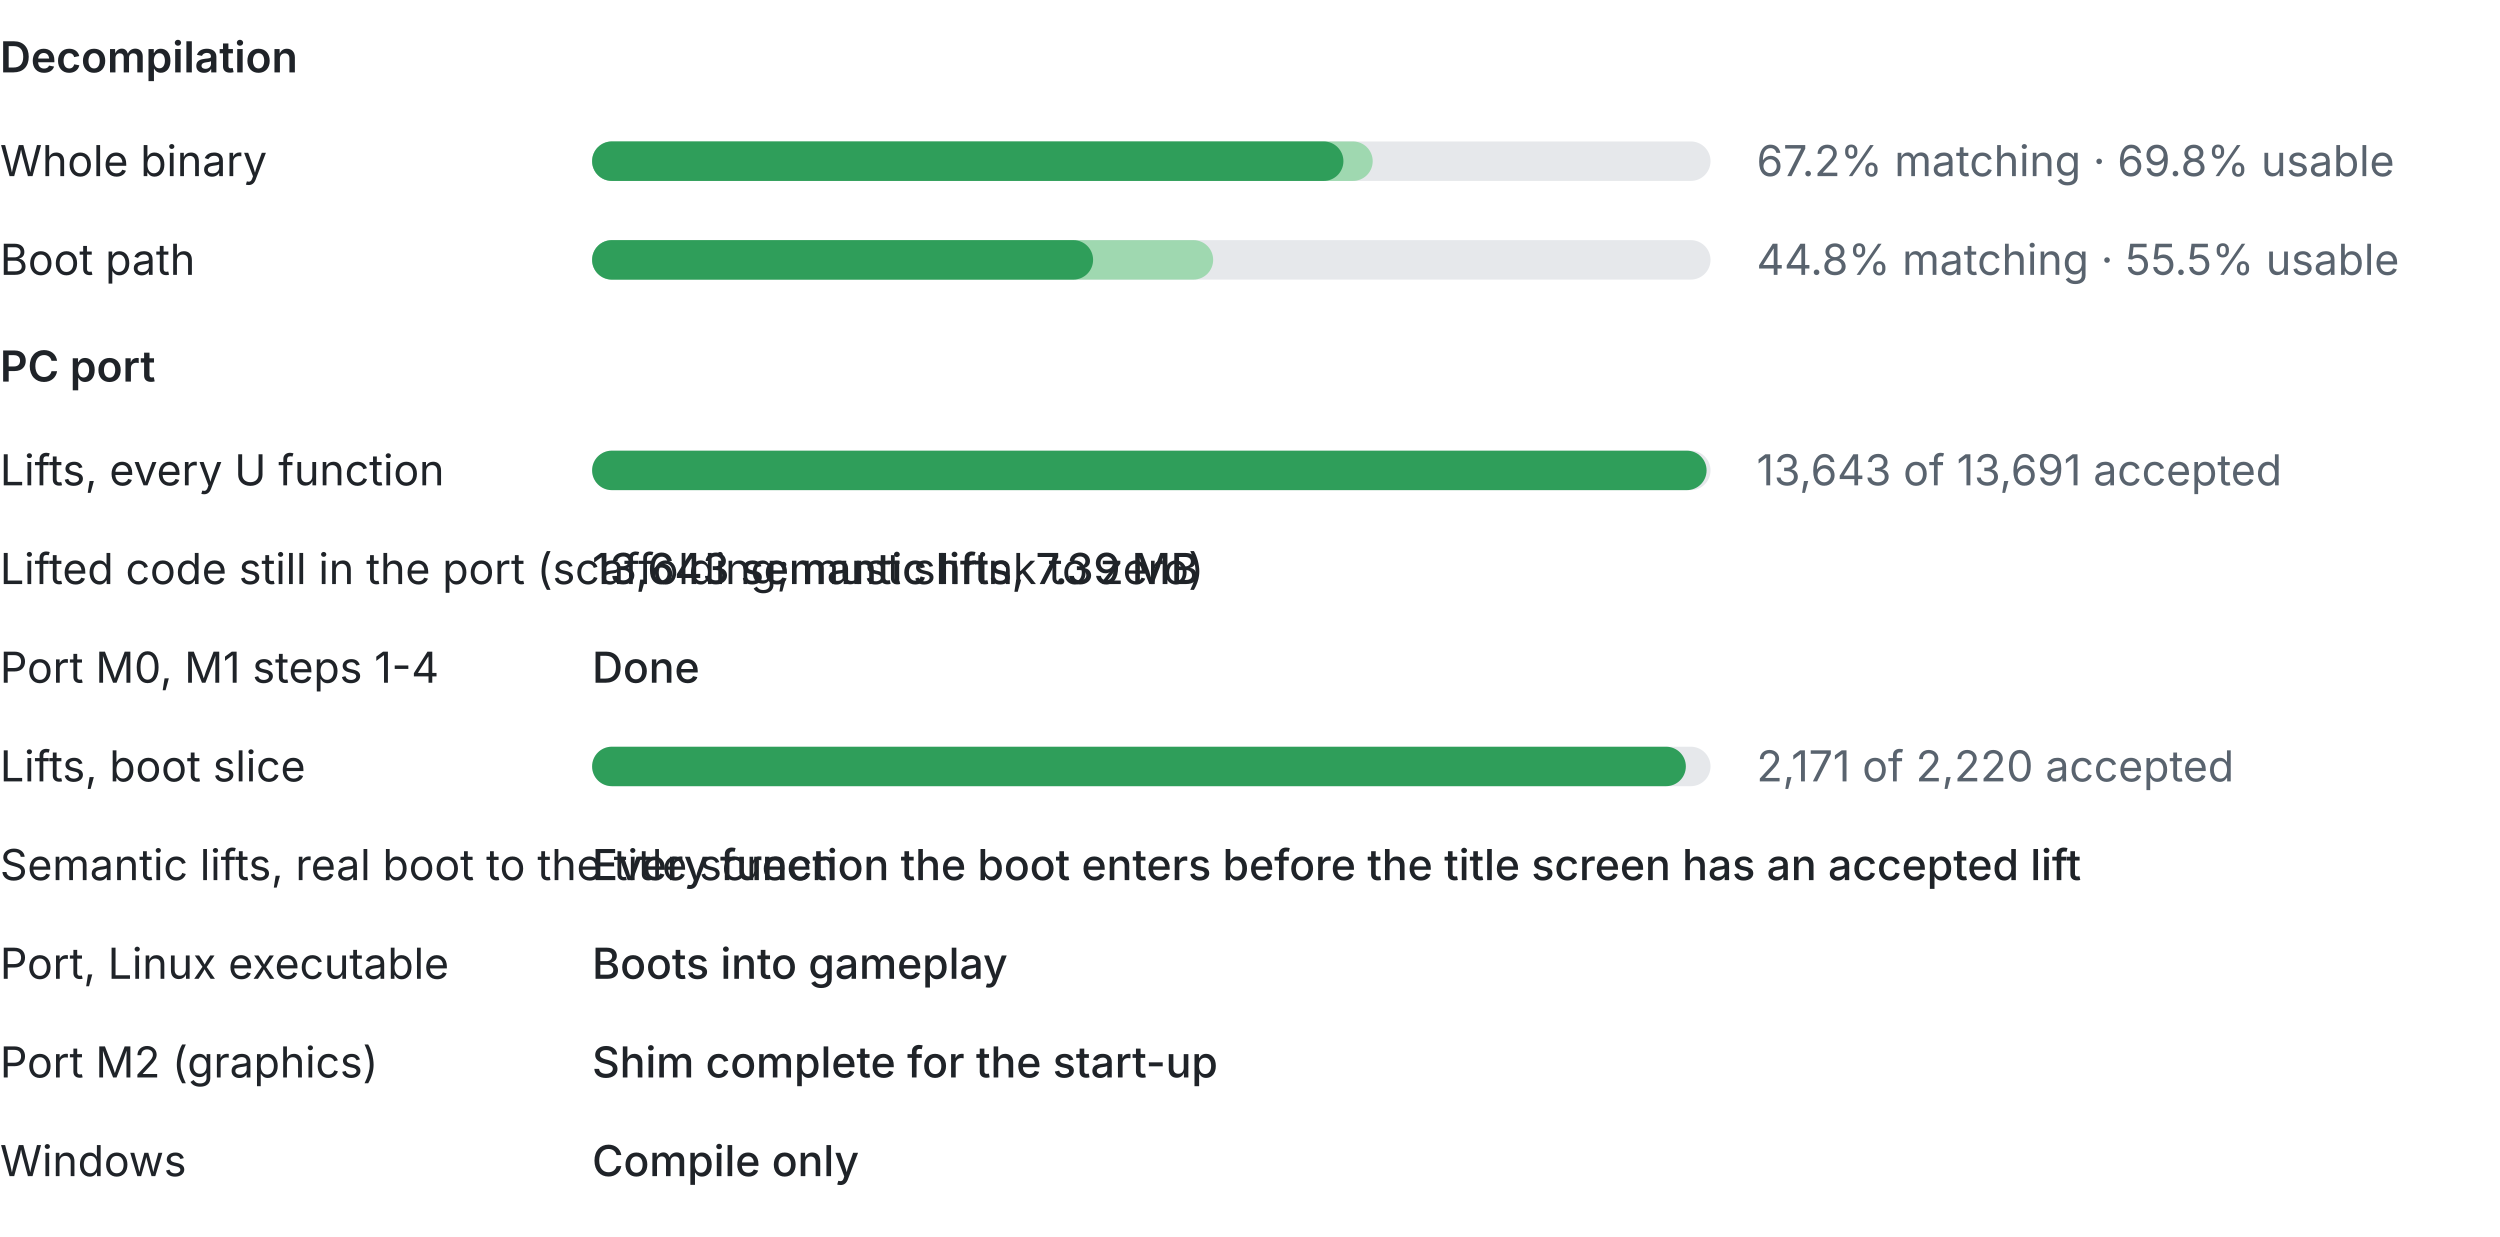
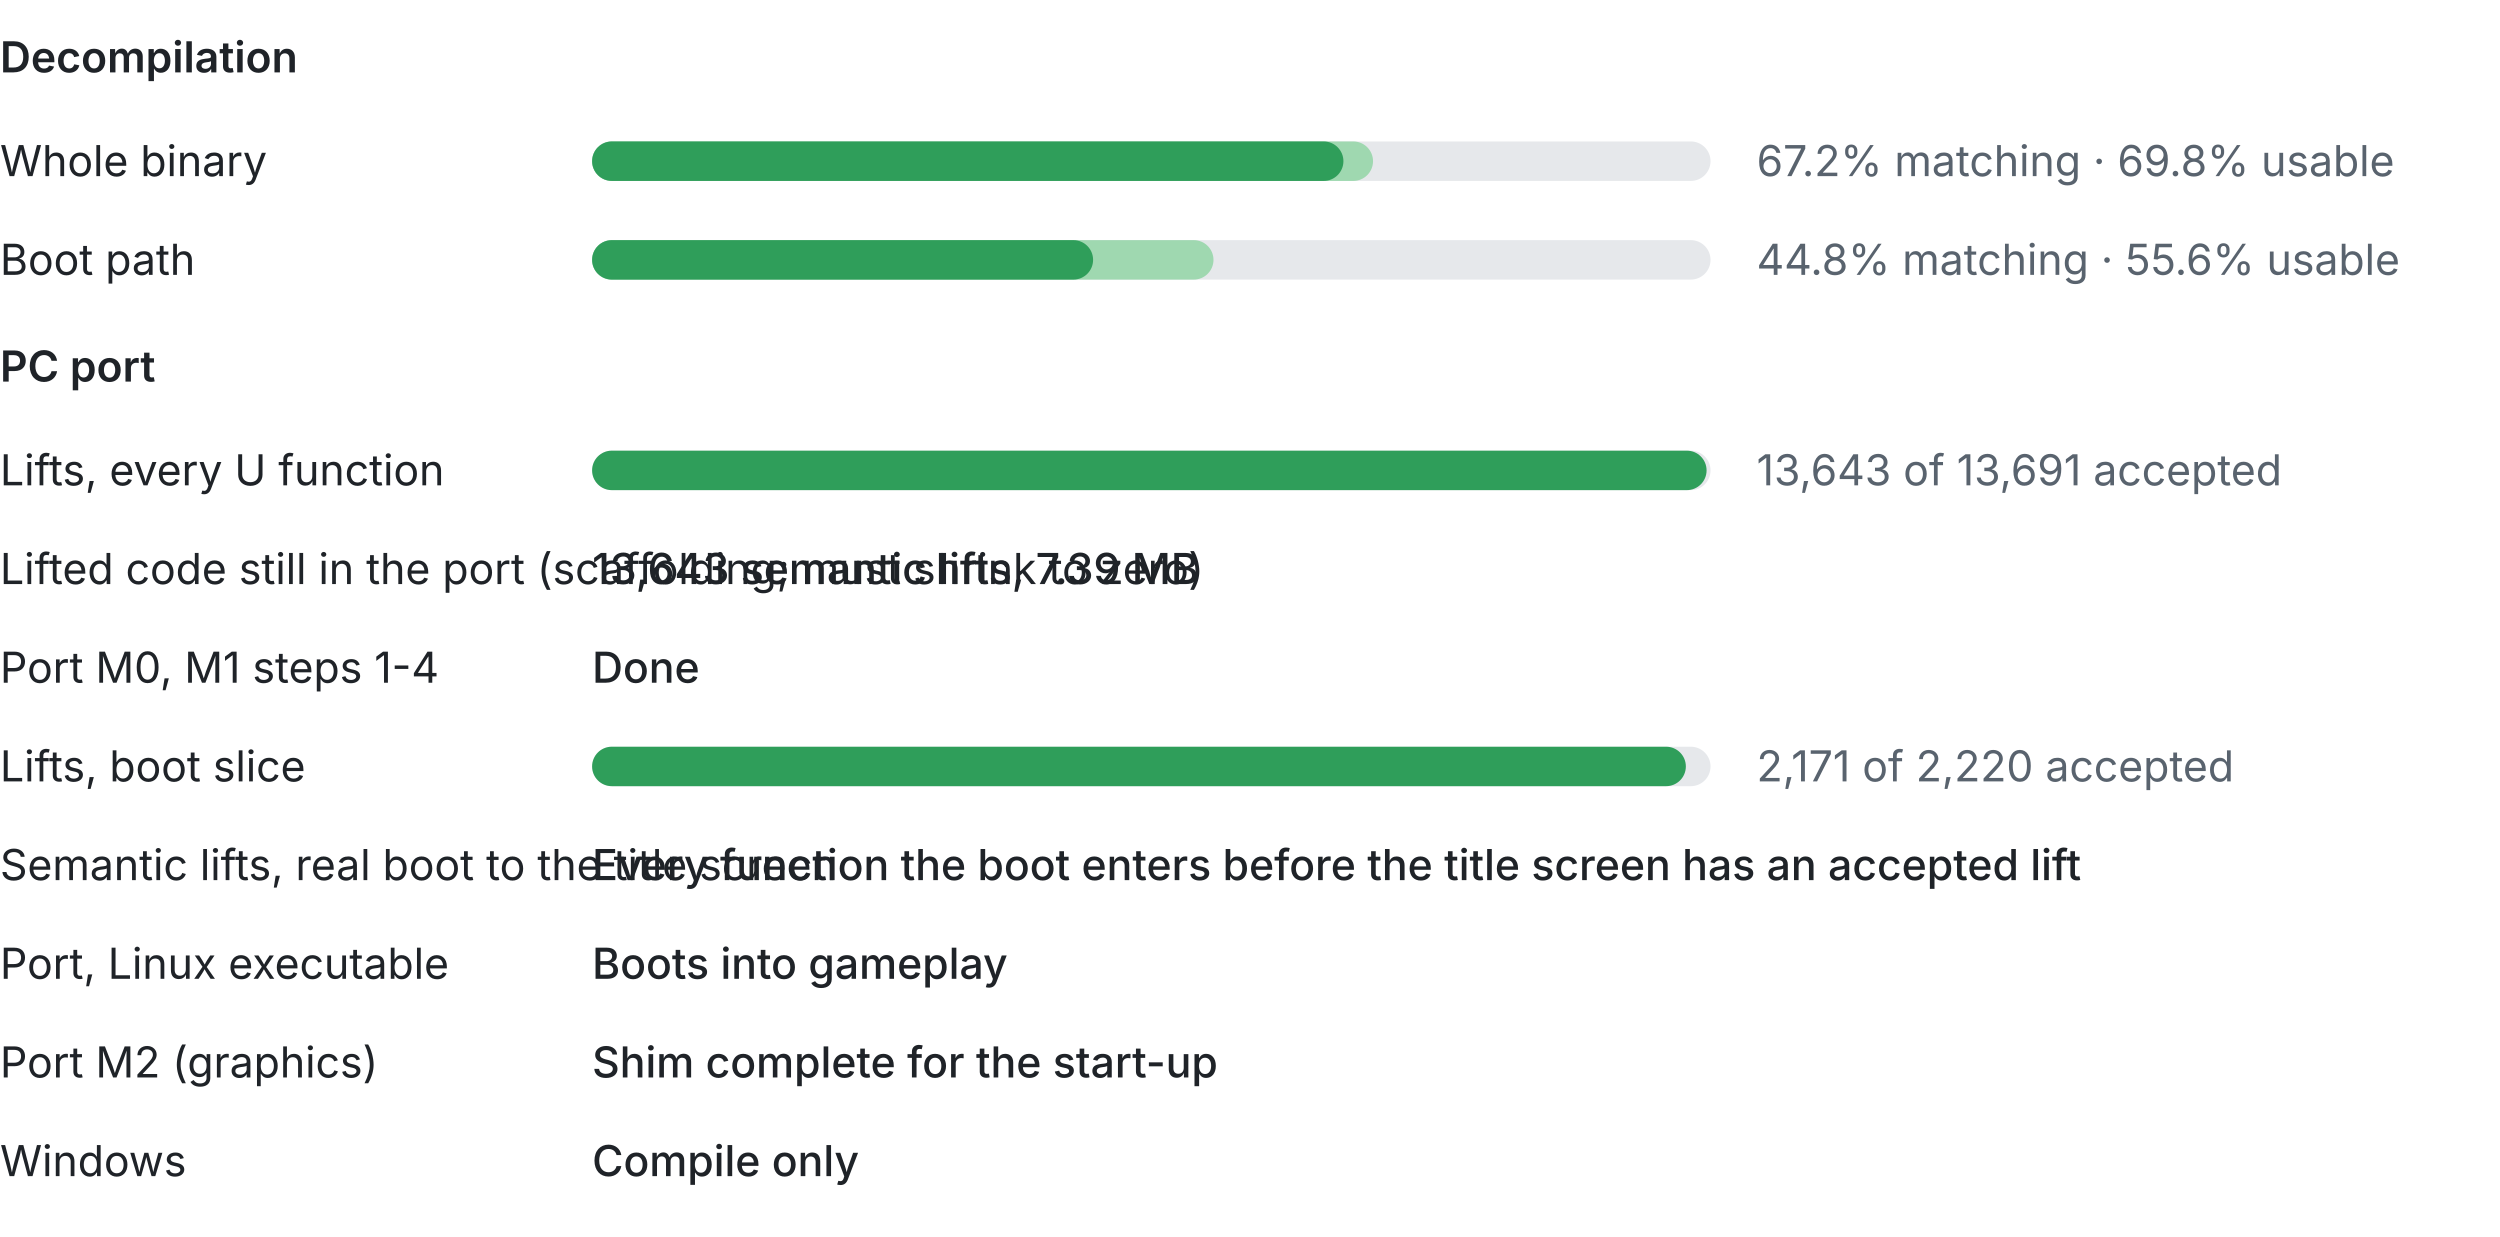
<svg xmlns="http://www.w3.org/2000/svg" width="760" height="376" viewBox="0 0 760 376" role="img">
  <style>.h{font:600 13px system-ui,-apple-system,'Segoe UI',sans-serif;fill:#1f2328}.l,.n,.s{font:13px system-ui,-apple-system,'Segoe UI',sans-serif;fill:#1f2328}.n{fill:#59636e}.s{fill:#1f2328;font-weight:500}.t{fill:#e6e8eb}.m{fill:#9fd8b0}.o{fill:#2f9e5a}@media (prefers-color-scheme:dark){.h,.l,.s{fill:#e6edf3}.n{fill:#9198a1}.t{fill:#2b3138}.m{fill:#2c6e45}.o{fill:#4cc27a}}</style>
  <text class="h" x="0" y="22">Decompilation</text>
  <text class="l" x="0" y="49" dy="0.35em">Whole binary</text>
  <rect class="t" x="180" y="43" width="340" height="12" rx="6" />
-   <rect class="m" x="180" y="43" width="237.3" height="12" rx="6" />
+   <rect class="m" x="180" y="43" width="237.4" height="12" rx="6" />
  <rect class="o" x="180" y="43" width="228.4" height="12" rx="6" />
  <text class="n" x="534" y="49" dy="0.35em">67.2% matching · 69.8% usable</text>
  <text class="l" x="0" y="79" dy="0.35em">Boot path</text>
  <rect class="t" x="180" y="73" width="340" height="12" rx="6" />
-   <rect class="m" x="180" y="73" width="188.8" height="12" rx="6" />
+   <rect class="m" x="180" y="73" width="188.9" height="12" rx="6" />
  <rect class="o" x="180" y="73" width="152.3" height="12" rx="6" />
-   <text class="n" x="534" y="79" dy="0.35em">44.8% matching · 55.5% usable</text>
+   <text class="n" x="534" y="79" dy="0.35em">44.8% matching · 55.6% usable</text>
  <text class="h" x="0" y="116">PC port</text>
  <text class="l" x="0" y="143" dy="0.35em">Lifts, every U function</text>
  <rect class="t" x="180" y="137" width="340" height="12" rx="6" />
  <rect class="o" x="180" y="137" width="338.8" height="12" rx="6" />
  <text class="n" x="534" y="143" dy="0.35em">13,643 of 13,691 accepted</text>
  <text class="l" x="0" y="173" dy="0.35em">Lifted code still in the port (scaffolding; must shrink to zero)</text>
  <text class="s" x="180" y="173" dy="0.35em">13,643 semantic lifts, 7.39 MB</text>
  <text class="l" x="0" y="203" dy="0.35em">Port M0, M1 steps 1-4</text>
  <text class="s" x="180" y="203" dy="0.35em">Done</text>
  <text class="l" x="0" y="233" dy="0.35em">Lifts, boot slice</text>
  <rect class="t" x="180" y="227" width="340" height="12" rx="6" />
  <rect class="o" x="180" y="227" width="332.5" height="12" rx="6" />
  <text class="n" x="534" y="233" dy="0.35em">2,171 of 2,220 accepted</text>
  <text class="l" x="0" y="263" dy="0.35em">Semantic lifts, real boot to the title screen</text>
  <text class="s" x="180" y="263" dy="0.35em">Every function the boot enters before the title screen has an accepted lift</text>
  <text class="l" x="0" y="293" dy="0.35em">Port, Linux executable</text>
  <text class="s" x="180" y="293" dy="0.35em">Boots into gameplay</text>
  <text class="l" x="0" y="323" dy="0.35em">Port M2 (graphics)</text>
  <text class="s" x="180" y="323" dy="0.35em">Shim complete for the start-up</text>
  <text class="l" x="0" y="353" dy="0.35em">Windows</text>
  <text class="s" x="180" y="353" dy="0.35em">Compile only</text>
</svg>
